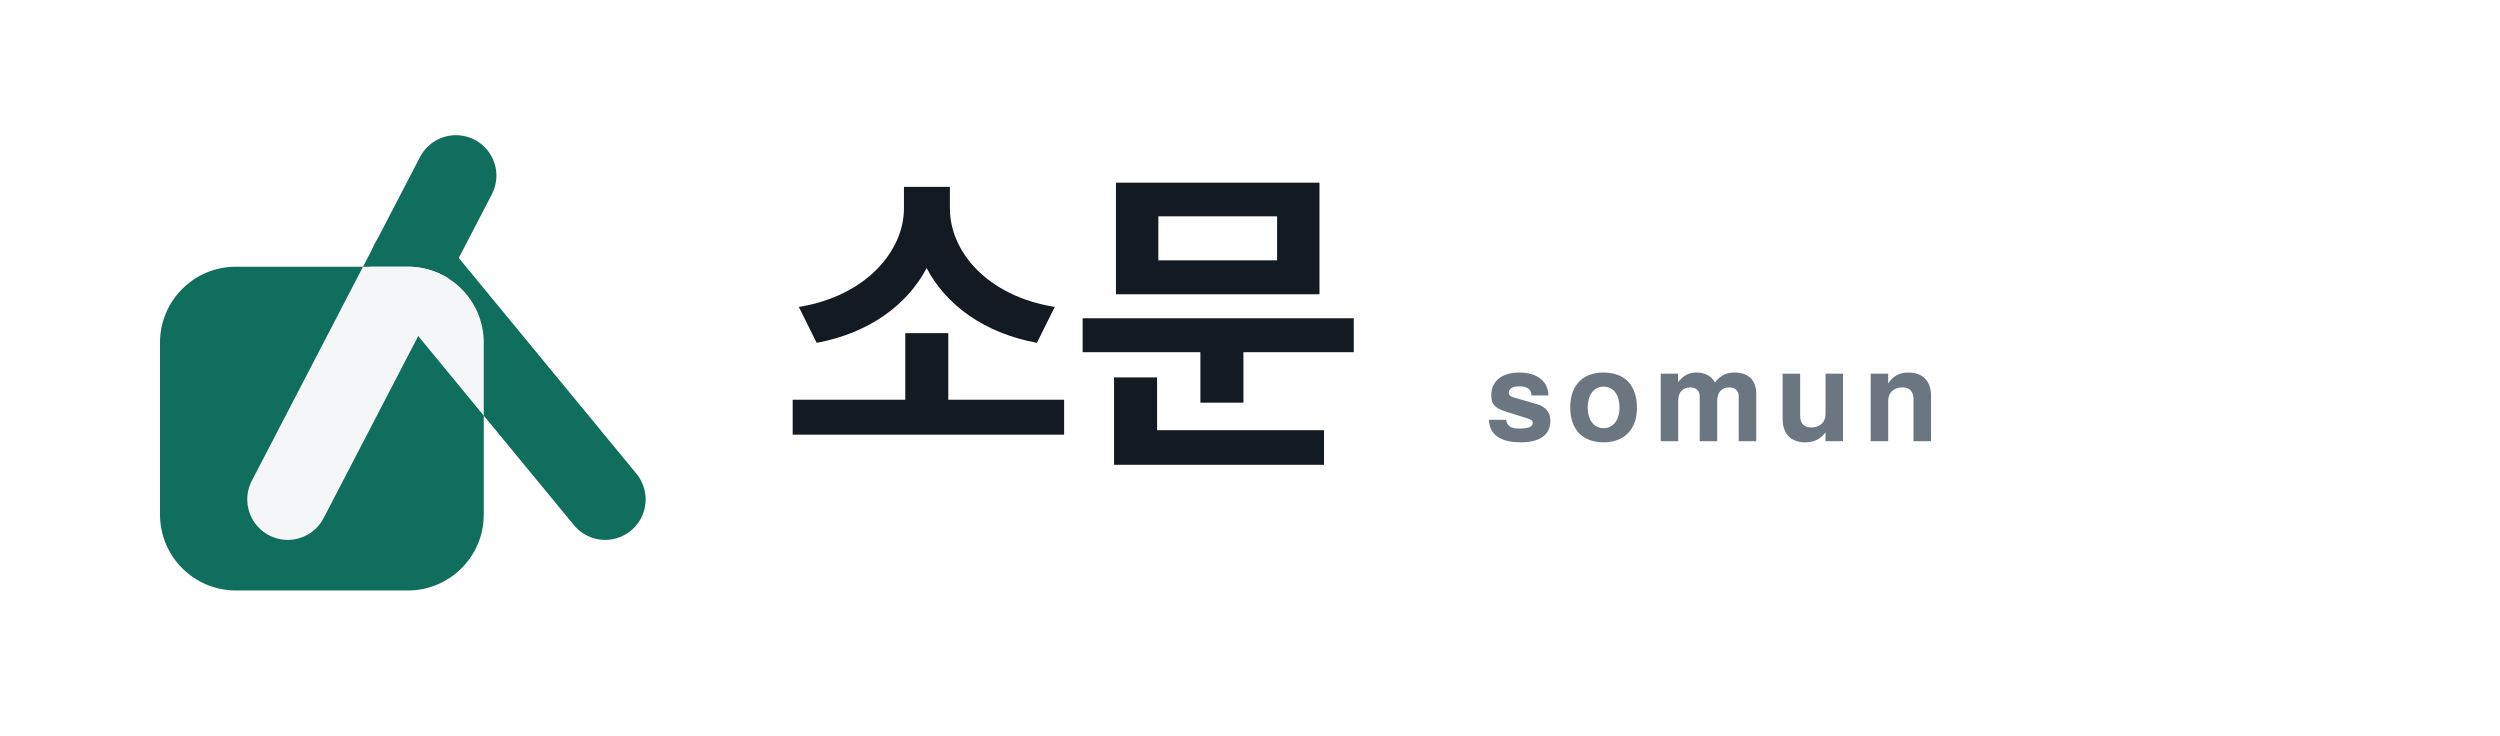
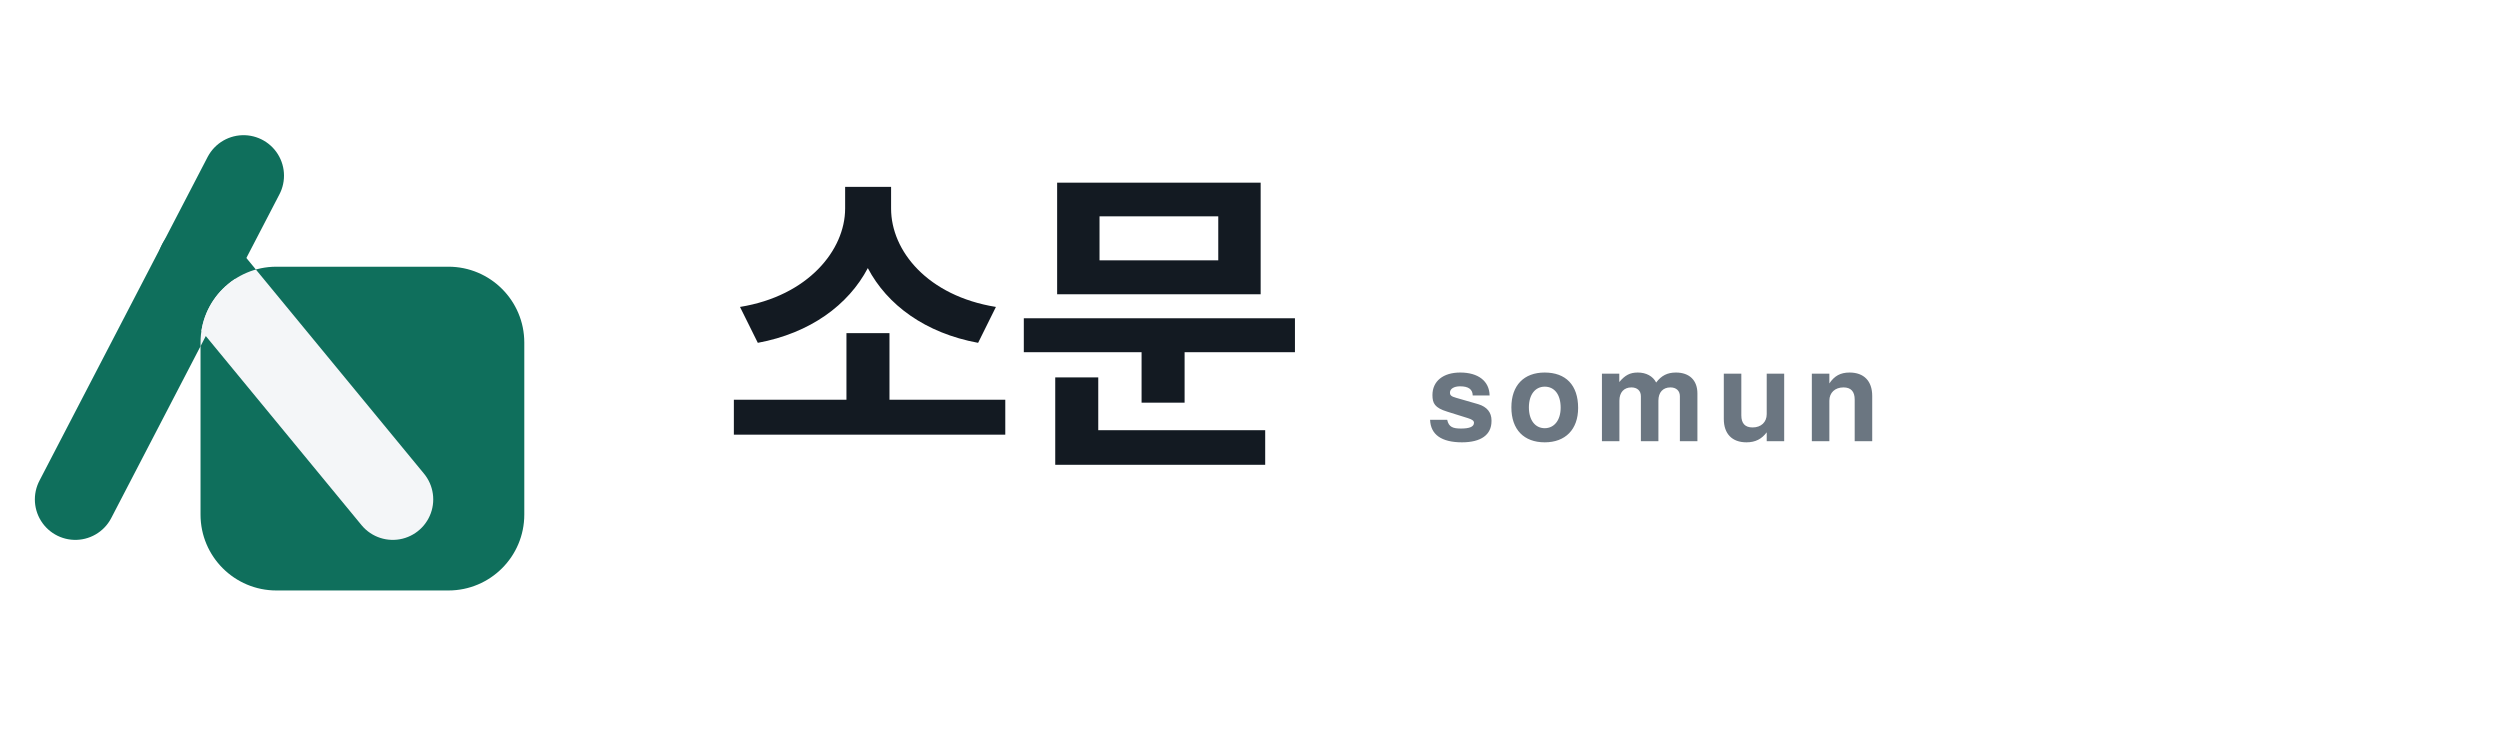
<svg xmlns="http://www.w3.org/2000/svg" viewBox="0 0 680 200" width="680" height="200">
  <defs>
    <clipPath id="box">
-       <rect x="160" y="352" width="512" height="512" rx="120" />
+       <rect x="352" y="352" width="512" height="512" rx="120" />
    </clipPath>
  </defs>
-   <g transform="translate(16 12) scale(0.172)">
-     <rect x="160" y="352" width="512" height="512" rx="120" fill="#0F6F5C" />
+   <g transform="translate(-6 12) scale(0.172)">
+     <rect x="352" y="352" width="512" height="512" rx="120" fill="#0F6F5C" />
    <g fill="none" stroke="#0F6F5C" stroke-width="128" stroke-linecap="round" stroke-linejoin="round">
-       <path d="M628 208 L362 720" />
-       <path d="M556 346 L864 720" />
+       <path d="M420 208 L154 720" />
+       <path d="M348 346 L656 720" />
    </g>
    <g clip-path="url(#box)" fill="none" stroke="#F4F6F8" stroke-width="128" stroke-linecap="round" stroke-linejoin="round">
-       <path d="M628 208 L362 720" />
-       <path d="M556 346 L864 720" />
+       <path d="M420 208 L154 720" />
+       <path d="M348 346 L656 720" />
    </g>
  </g>
-   <text x="212" y="120" font-family="'Noto Sans KR','Apple SD Gothic Neo',sans-serif" font-weight="700" font-size="88" letter-spacing="-2" fill="#131A22">소문</text>
-   <text x="404" y="120" font-family="Sora,'Helvetica Neue',sans-serif" font-weight="600" font-size="34" letter-spacing="3" fill="#6B7681">somun</text>
+   <text x="196" y="120" font-family="'Noto Sans KR','Apple SD Gothic Neo',sans-serif" font-weight="700" font-size="88" letter-spacing="-2" fill="#131A22">소문</text>
+   <text x="388" y="120" font-family="Sora,'Helvetica Neue',sans-serif" font-weight="600" font-size="34" letter-spacing="3" fill="#6B7681">somun</text>
</svg>
